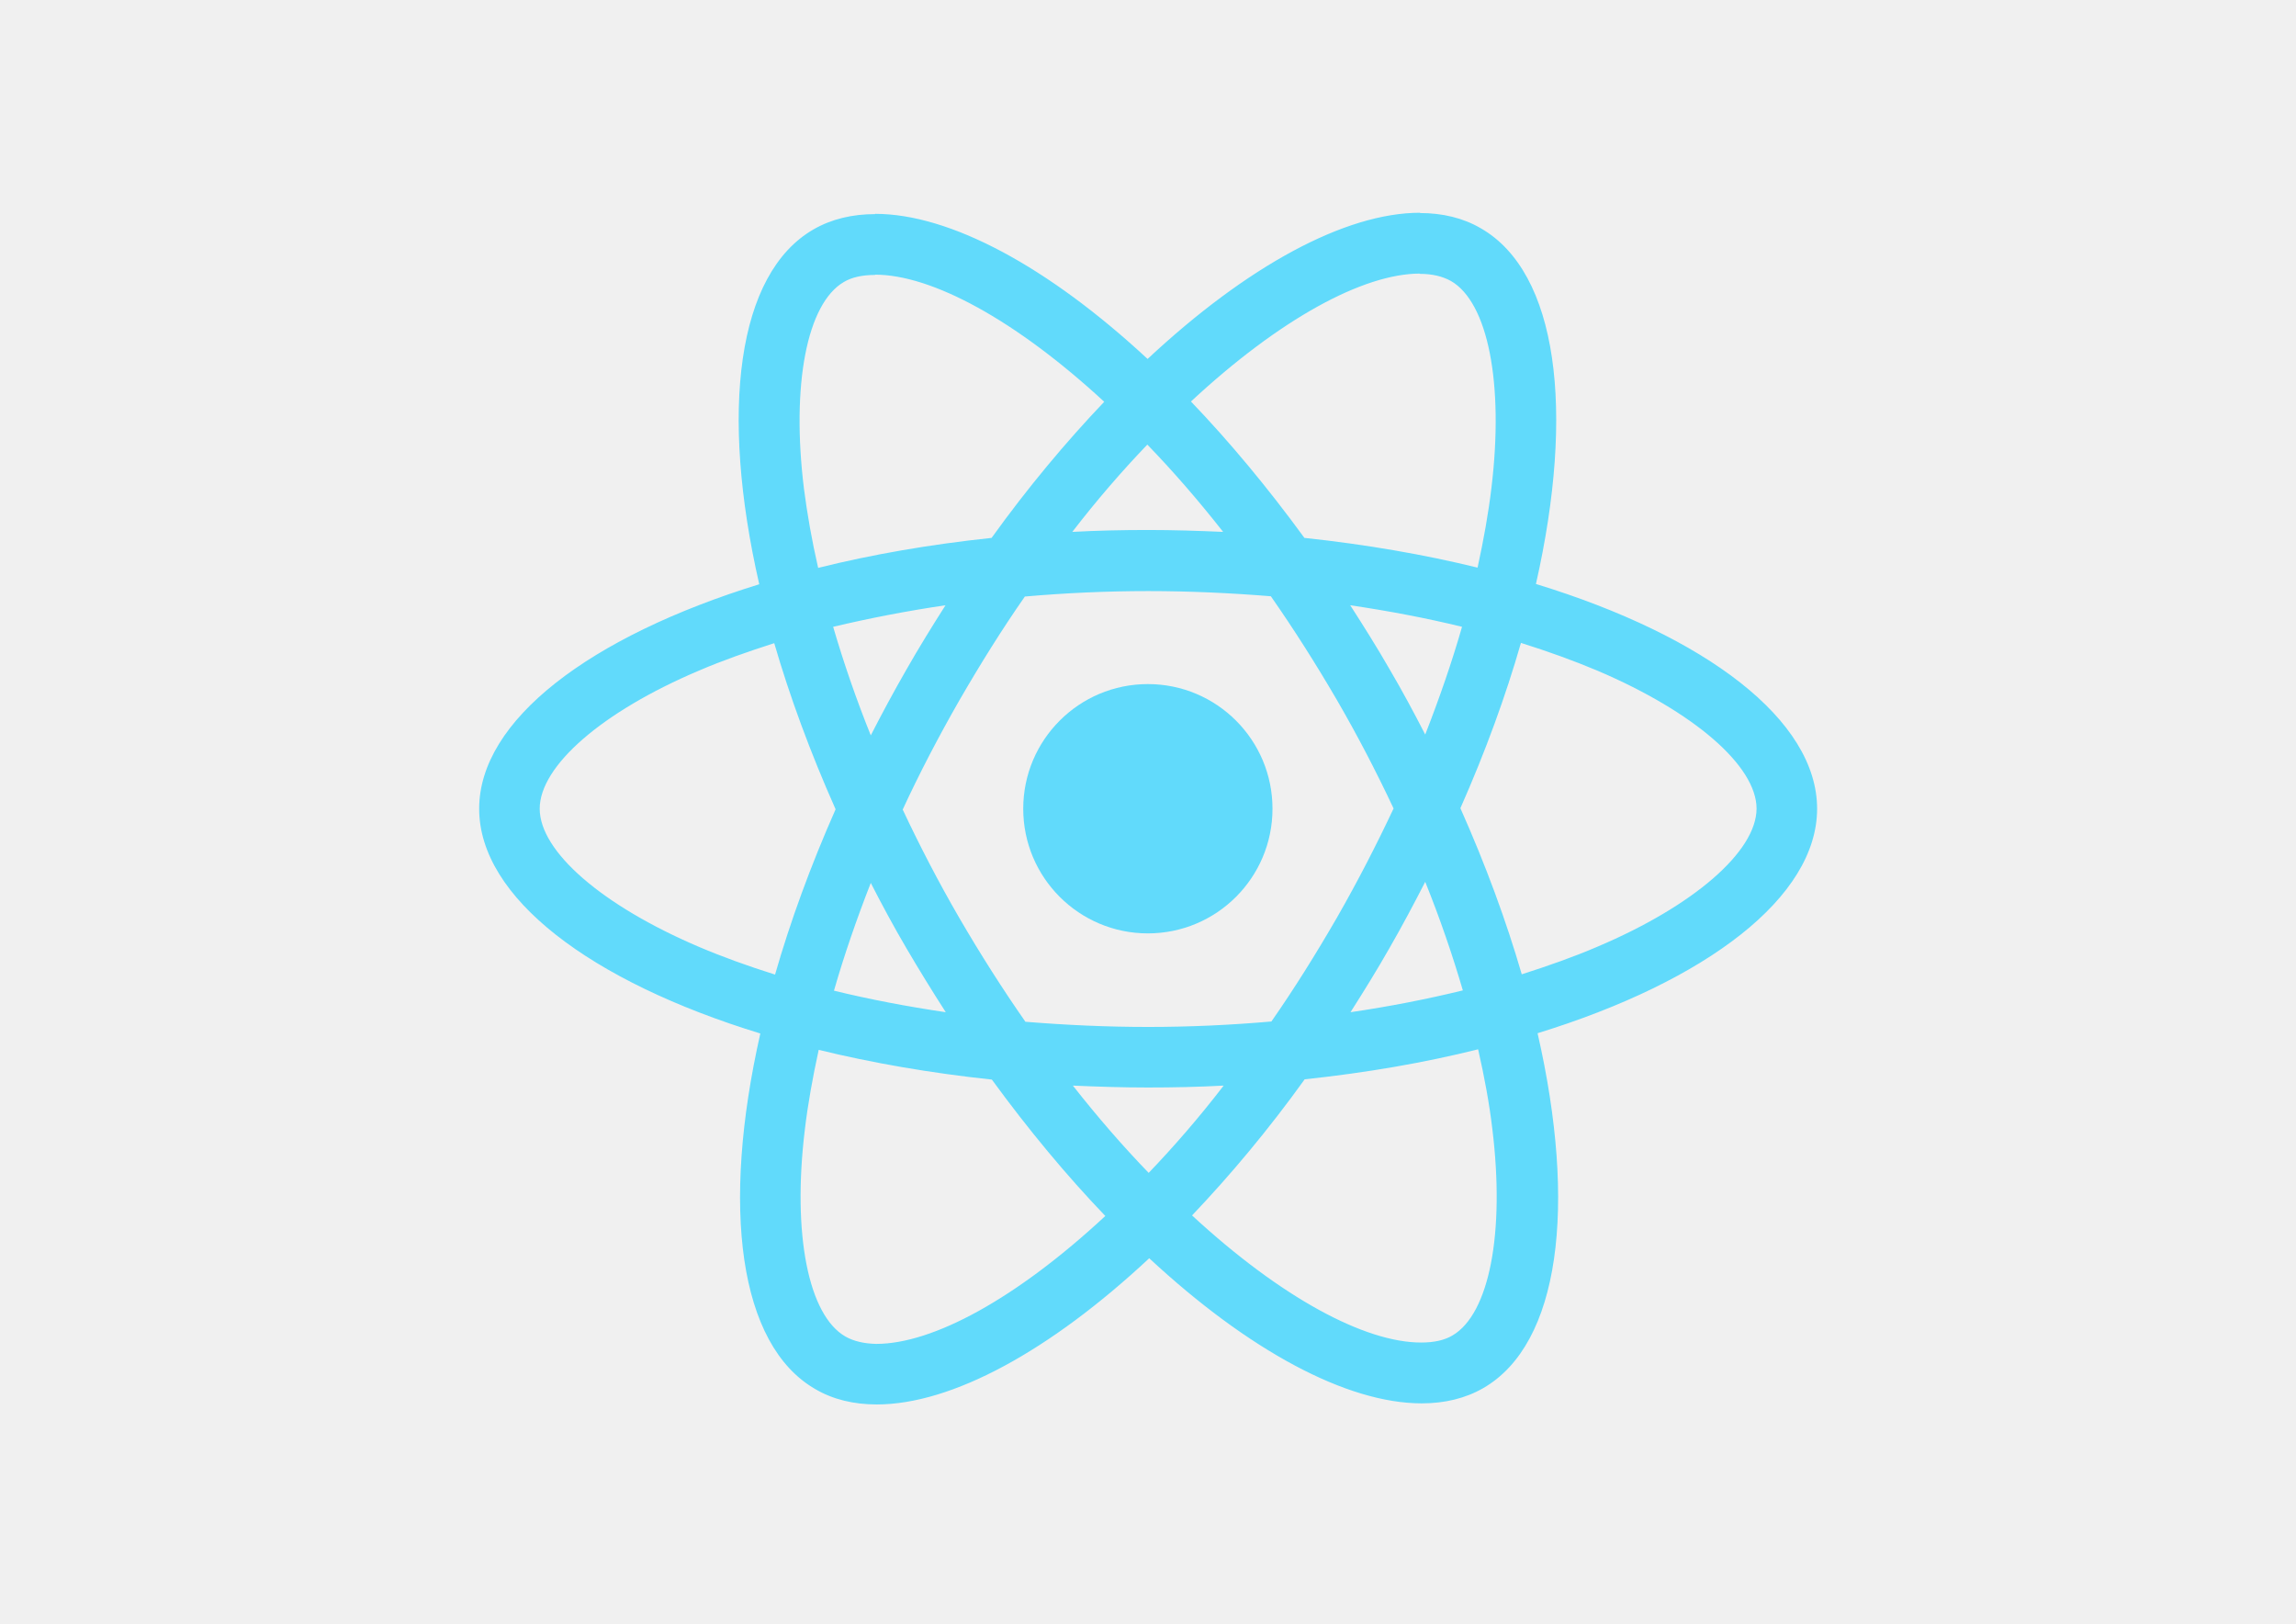
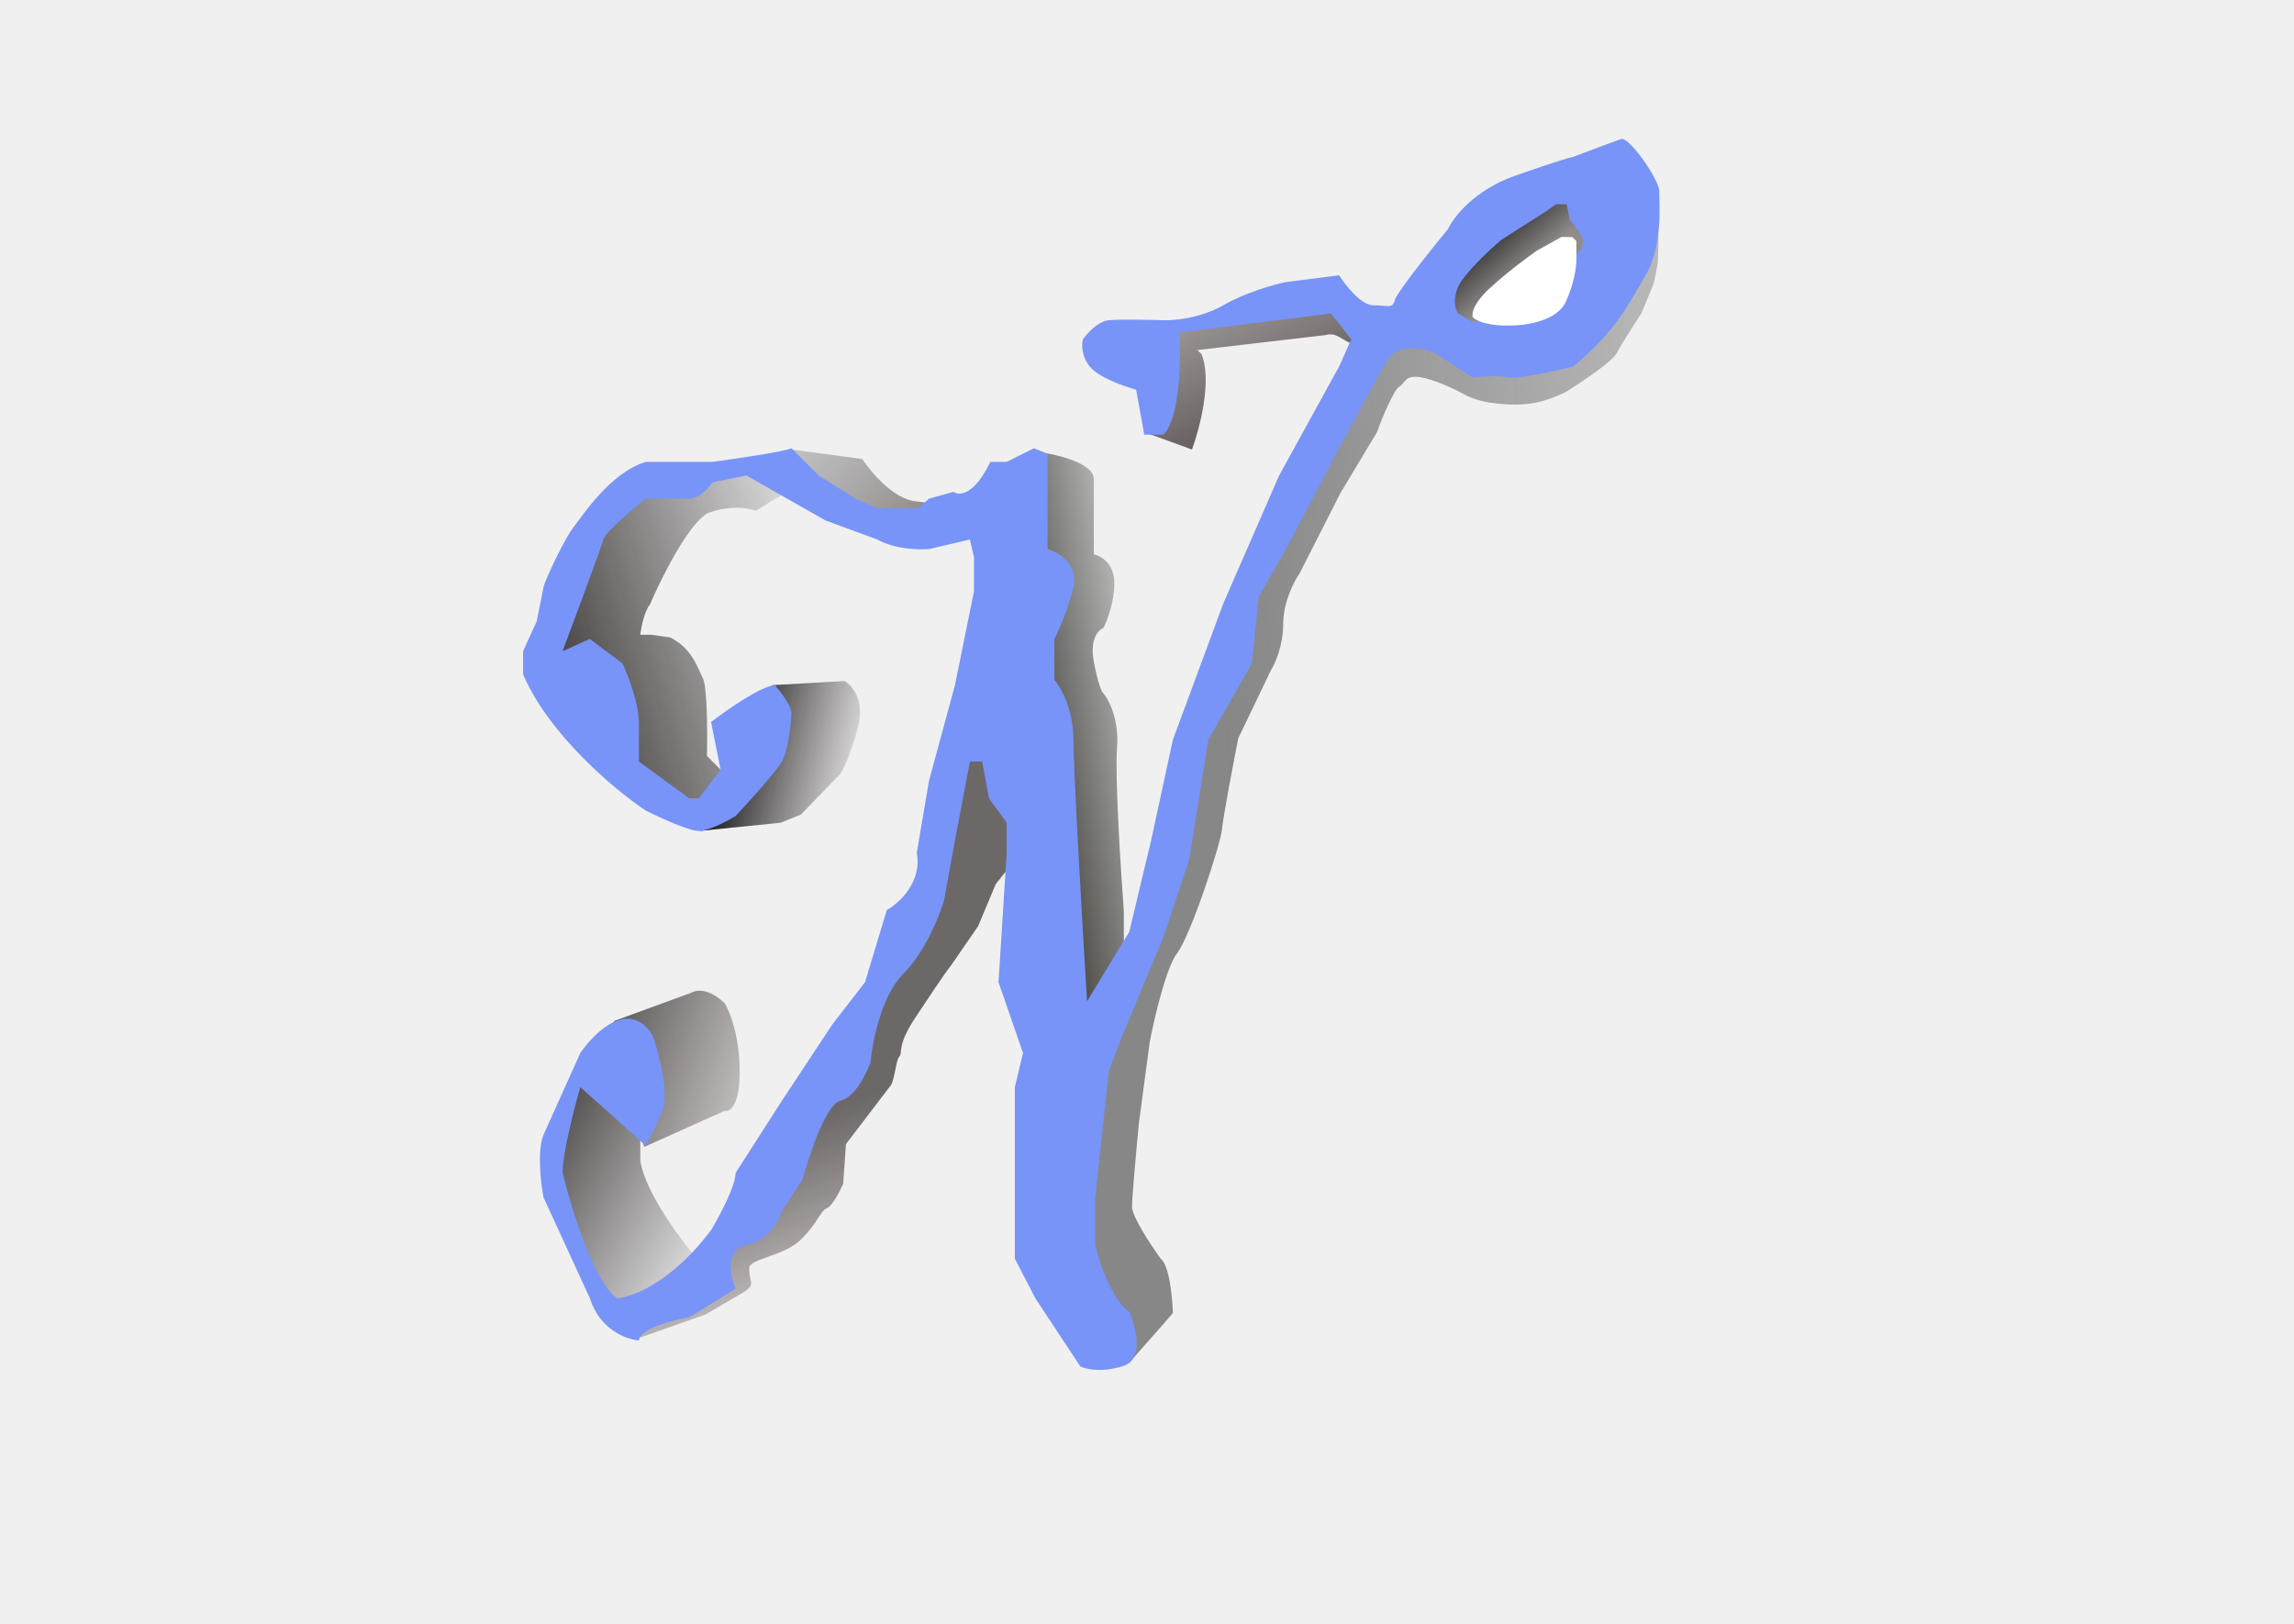
- <svg xmlns="http://www.w3.org/2000/svg" viewBox="0 0 841.9 595.3">
-   <g fill="#61DAFB">
-     <path d="M666.3 296.5c0-32.5-40.7-63.3-103.1-82.4 14.4-63.6 8-114.2-20.2-130.4-6.5-3.8-14.1-5.6-22.4-5.6v22.3c4.6 0 8.3.9 11.4 2.6 13.6 7.8 19.5 37.5 14.9 75.7-1.1 9.4-2.9 19.3-5.1 29.4-19.6-4.8-41-8.5-63.5-10.9-13.5-18.5-27.5-35.3-41.6-50 32.6-30.3 63.2-46.9 84-46.9V78c-27.5 0-63.5 19.6-99.9 53.6-36.4-33.8-72.4-53.2-99.9-53.2v22.3c20.7 0 51.4 16.5 84 46.6-14 14.7-28 31.4-41.3 49.9-22.6 2.4-44 6.1-63.6 11-2.3-10-4-19.7-5.2-29-4.7-38.2 1.1-67.9 14.6-75.8 3-1.8 6.9-2.6 11.5-2.6V78.5c-8.4 0-16 1.8-22.6 5.6-28.1 16.2-34.4 66.7-19.9 130.1-62.2 19.2-102.7 49.9-102.7 82.3 0 32.5 40.7 63.3 103.1 82.4-14.4 63.6-8 114.2 20.2 130.4 6.5 3.8 14.1 5.6 22.5 5.6 27.5 0 63.5-19.6 99.9-53.6 36.4 33.8 72.4 53.2 99.9 53.2 8.4 0 16-1.8 22.6-5.6 28.1-16.2 34.4-66.7 19.9-130.1 62-19.1 102.5-49.9 102.5-82.3zm-130.2-66.7c-3.7 12.9-8.3 26.2-13.5 39.5-4.1-8-8.4-16-13.1-24-4.6-8-9.5-15.8-14.4-23.4 14.2 2.1 27.9 4.7 41 7.9zm-45.8 106.5c-7.8 13.5-15.8 26.3-24.1 38.2-14.9 1.3-30 2-45.2 2-15.1 0-30.2-.7-45-1.9-8.3-11.9-16.4-24.6-24.2-38-7.6-13.1-14.5-26.4-20.8-39.8 6.2-13.4 13.2-26.8 20.7-39.9 7.8-13.5 15.8-26.3 24.1-38.2 14.9-1.3 30-2 45.2-2 15.1 0 30.2.7 45 1.9 8.3 11.9 16.4 24.6 24.2 38 7.6 13.1 14.5 26.4 20.8 39.8-6.3 13.4-13.2 26.8-20.7 39.9zm32.3-13c5.4 13.4 10 26.8 13.8 39.8-13.1 3.2-26.9 5.9-41.2 8 4.9-7.7 9.8-15.6 14.4-23.7 4.6-8 8.9-16.1 13-24.1zM421.2 430c-9.3-9.6-18.6-20.3-27.8-32 9 .4 18.2.7 27.5.7 9.4 0 18.7-.2 27.8-.7-9 11.7-18.3 22.4-27.5 32zm-74.4-58.9c-14.2-2.1-27.9-4.7-41-7.9 3.7-12.9 8.3-26.2 13.5-39.5 4.1 8 8.4 16 13.1 24 4.7 8 9.5 15.8 14.4 23.4zM420.7 163c9.3 9.6 18.6 20.3 27.8 32-9-.4-18.2-.7-27.5-.7-9.4 0-18.7.2-27.8.7 9-11.7 18.3-22.4 27.5-32zm-74 58.9c-4.9 7.7-9.8 15.6-14.4 23.7-4.6 8-8.9 16-13 24-5.4-13.4-10-26.8-13.8-39.8 13.1-3.1 26.9-5.8 41.2-7.9zm-90.5 125.2c-35.4-15.1-58.3-34.9-58.3-50.6 0-15.7 22.9-35.6 58.3-50.6 8.6-3.7 18-7 27.7-10.1 5.7 19.6 13.2 40 22.5 60.9-9.2 20.8-16.6 41.1-22.2 60.6-9.9-3.1-19.3-6.5-28-10.2zM310 490c-13.6-7.8-19.5-37.5-14.9-75.7 1.1-9.4 2.9-19.3 5.1-29.4 19.6 4.8 41 8.5 63.5 10.9 13.5 18.5 27.5 35.3 41.6 50-32.6 30.3-63.2 46.9-84 46.9-4.5-.1-8.3-1-11.3-2.7zm237.2-76.2c4.7 38.2-1.1 67.9-14.6 75.8-3 1.8-6.9 2.6-11.5 2.6-20.7 0-51.4-16.5-84-46.6 14-14.7 28-31.4 41.3-49.9 22.6-2.4 44-6.1 63.6-11 2.3 10.1 4.1 19.8 5.2 29.1zm38.5-66.7c-8.6 3.7-18 7-27.7 10.1-5.7-19.6-13.2-40-22.5-60.9 9.2-20.8 16.6-41.1 22.2-60.6 9.9 3.1 19.3 6.5 28.1 10.2 35.4 15.1 58.3 34.9 58.3 50.6-.1 15.7-23 35.6-58.4 50.6zM320.8 78.4z" />
-     <circle cx="420.9" cy="296.5" r="45.7" />
-     <path d="M520.5 78.1z" />
-   </g>
+ <svg xmlns="http://www.w3.org/2000/svg" width="842" height="596" viewBox="0 0 842 596" fill="none">
+   <path d="M206.026 430C205.626 426.4 209.86 408.5 212.026 400L213.026 396L219.526 400L235.026 417.5V426C236.626 437.6 250.36 455.833 257.026 463.5L251.026 471.5L229.526 480.5L227.526 478.5C206.026 458.5 206.526 434.5 206.026 430Z" fill="url(#paint0_linear)" />
+   <path d="M363 279L352.5 277H349L344 300.5L338 334L322.5 360L307 397L293 421L272 453.5L264 465.5L233.5 491.5L259 482.5L273.5 474C277.333 471.167 275 471 275 465.5C275 462 287.897 461.103 294 455C300.5 448.5 301 444.5 303.5 443.5C305.5 442.7 308.333 437.167 309.5 434.5L310.5 420L326.5 399C328.333 397.5 328.8 389.2 330 388C331.5 386.5 329 384 336 373.5C340.681 366.479 346.333 357.833 349 354.5L359 340L365.5 324.5L371.5 317V303.5L365.5 291.5L363 279Z" fill="url(#paint1_linear)" />
+   <path d="M437.5 165L421 159L425.5 131V118.5L435 119L445 116L466 109L482.5 110L492.5 115.5L498.5 124.5L497.5 126.5C494.5 126 492.372 123.791 490 123C488.5 122.5 487.167 122.833 486.5 123L439.5 128.5L441 130C445 139.6 440.333 157.333 437.5 165Z" fill="url(#paint2_linear)" />
+   <path d="M316.5 168.5L290.5 165L287 169.5L297 175.5L311 187L336 192.5L344 187C344.667 186.333 344 184.8 336 184C328 183.2 319.667 173.333 316.5 168.5Z" fill="url(#paint3_linear)" />
+   <path d="M253.5 364.5L225.5 374.749L224 377.249H227L237.5 383.249L241.5 404.249L235.5 418.5L236.5 421L266 407.749C267.833 408.249 271.5 406.049 271.5 393.249C271.5 380.449 267.833 371.249 266 368.249C259.2 361.849 254.667 363.833 253.5 364.5Z" fill="url(#paint4_linear)" />
+   <path d="M259.5 277.5L263.5 281.5L267 285L263 295L251.5 299L240 294L230 288.5L225 283.5L224 278.5L221.5 262L220.5 249L212.5 243L205 249L197 244L198 238L202 227L208.5 211.5L220.5 189.5L231.5 179.5L244.5 177.5L256.5 172H276C280.333 175 288.7 181.1 287.5 181.5C286.3 181.9 280.333 185.667 277.5 187.5C270.3 185.1 262.5 187.167 259.5 188.5C252.3 192.9 242.5 212.667 238.5 222C236.5 224.4 235.333 230.333 235 233H236H239L246 234C254 238 256 245 258 249C259.6 252.2 259.667 269.333 259.5 277.5Z" fill="url(#paint5_linear)" />
+   <path d="M310 250L283.5 251.5L280.5 255.5L288 264L279 282L257 305L286.5 302L294 299L308.5 284C309.667 282.167 312.6 276.1 315 266.5C317.4 256.9 312.667 251.5 310 250Z" fill="url(#paint6_linear)" />
+   <path d="M586.5 121.5C597.3 112.3 607.5 92.5 608.5 85C609 86.833 608.5 93.9 608.5 95.5C608.5 97.1 607.5 101.833 607 104L602.5 115C600.167 118.5 595.1 126.3 593.5 129.5C591.9 132.7 580.167 140.5 574.5 144C572.333 144.833 565.408 148.955 554.5 148.5C542.5 148 538.833 145.5 536 144C533.167 142.5 526.3 139.3 521.5 138.5C515.5 137.5 516 140.5 513.5 142C511.785 143.029 507.333 153 505.5 158.5L492 181L477 210.5C475 213.333 471 221 471 229C471 237 468 243.667 466.5 246L454.5 271C452.667 280.333 448.9 300.1 448.5 304.5C448 310 437 343.5 432 350C428 355.2 423.667 373.833 422 382.5L418 412.5C417.167 421.167 415.5 439.4 415.5 443C415.5 446.6 422.5 457.167 426 462C429.2 464.4 430.333 476.333 430.5 482C425.989 487.331 417.307 496.9 414.993 499.728C414.85 500.107 414.686 500.376 414.5 500.5C414.284 500.644 414.486 500.348 414.993 499.728C415.774 497.659 415.923 492.317 415.5 489.5C415.833 487.5 412.9 483.2 406.5 476C400.1 468.8 400.167 457.167 400 453L402 427.5L405.5 385L420 355.5L431.5 328L435.5 314L438.5 297.5L441 273L444 269L453.5 251.5L458 242.5L461 220.5L465.5 210.5L481 182.5L494 158.5L502 142C503.167 140.167 506.1 135.6 508.5 132C510.9 128.4 521 122.833 523.5 123.5L538.5 135.5L561.5 136.5C566.5 134.5 575.7 130.7 586.5 121.5Z" fill="url(#paint7_linear)" />
+   <path d="M401.5 176C401.5 170 388.167 166.833 381.5 166L376 166.5L377 170V187V203.5L384.5 216L381 230.5L379.5 248.5L389.5 266.5V286L394 358.5L396 373L398 372L403.5 362L412.5 348.5V341.5V334.5C411.333 318.833 409.2 284.9 410 274.5C410.8 264.1 407 256.833 405 254.5C404.5 254.167 403.1 251.4 401.5 243C399.9 234.6 403.167 231.167 405 230.5C406.333 228 409 221.2 409 214C409 206.8 404 204 401.5 203.5V176Z" fill="url(#paint8_linear)" />
+   <path d="M290.5 261.545C290.5 259.145 286.5 253.878 284.5 251.545C279.7 251.545 266.833 260.545 261 265.045L264.5 282.545L256.5 293.045H253L234.5 279.545V265.045C234.5 258.245 230.5 247.878 228.5 243.545L216.5 234.545L206.5 239.045C211.167 226.545 220.7 200.845 221.5 198.045C222.3 195.245 232.167 186.878 237 183.045H253C256.6 183.045 260.167 179.045 261.5 177.045L274 174.545L284.5 180.545L303 191.045L322 198.045C328.4 201.645 337.333 201.878 341 201.545L356 198.045L357.5 204.545V217.045L350.5 251.545L341 286.545L336.5 313.045C338.5 323.845 330 331.545 325.5 334.045L317.5 360.545L305.5 376.045L287 404.045L270 430.545C270 435.345 264 446.545 261 451.545C246.6 470.745 232 476.212 226.5 476.545C218.1 470.945 209.667 443.545 206.5 430.545C206.5 423.345 210.833 406.545 213 399.045L237 420.545C237.833 419.212 240.2 414.845 243 408.045C245.8 401.245 241.833 386.545 239.5 380.045C231.1 366.445 218.333 378.712 213 386.545L199.5 416.545C197.1 422.545 198.5 434.378 199.5 439.545L216.5 476.545C220.1 488.145 230 491.712 234.5 492.045C234.9 487.645 247 484.545 253 483.545L270 473.045C268 468.378 266 458.645 274 457.045C282 455.445 286 448.045 287 444.545L294.5 433.045C297 423.878 303.3 405.245 308.5 404.045C313.7 402.845 318 394.212 319.5 390.045C320.167 382.545 323.5 365.545 331.5 357.545C339.5 349.545 344.833 336.212 346.5 330.545L350.5 308.545L356 279.545H360.5L363 293.045L369.5 302.045V313.045L366.5 360.545L375.5 386.545L372.5 399.045V462.045L380 476.545L396.5 501.545C398.333 502.545 404 503.945 412 501.545C420 499.145 417 487.212 414.5 481.545C408.1 477.145 403.5 463.378 402 457.045V439.545L407 393.045L412 380.045L427 344.045L436.5 315.545L443.5 271.545L459.5 243.545L462 219.045L472 201.545L491.5 164.545C495.667 156.712 505 139.345 509 132.545C513 125.745 522.333 127.712 526.5 129.545L540.5 138.545C543.667 138.212 550.7 137.745 553.5 138.545C556.3 139.345 570.667 136.212 577.5 134.545C593.5 121.045 597.5 112.045 604 101.045C610.5 90.045 609 74.045 609 70.045C609 66.045 598 50.045 595 51.045C592.6 51.845 582.333 55.712 577.5 57.545C576.5 57.712 570.8 59.345 556 64.545C541.2 69.745 533.5 79.712 531.5 84.045C525.333 91.545 512.8 107.245 512 110.045C511 113.545 509.5 112.045 504 112.045C499.6 112.045 493.833 104.712 491.5 101.045L472 103.545C467.833 104.378 457.4 107.245 449 112.045C440.6 116.845 430.833 117.712 427 117.545C422 117.378 411 117.145 407 117.545C403 117.945 399 122.378 397.5 124.545C397 126.212 396.8 130.545 400 134.545C403.2 138.545 412.667 141.878 417 143.045L420 159.545H427C433 153.945 433.5 132.212 433 122.045L488.5 115.045L496 124.545L491.5 134.545L469.5 174.545L449 221.545L430.5 271.545L422.5 308.545L414.5 342.045L399 367.545C397.333 340.212 394 282.745 394 271.545C394 260.345 389.333 252.212 387 249.545V234.545C388.5 231.712 392 223.945 394 215.545C396 207.145 388.5 202.712 384.5 201.545V166.545L379.5 164.545L369.5 169.545H363.5C357.5 181.945 352 182.045 350 180.545L341 183.045L337 186.545H331.5H322L314 183.045L300.5 174.545L290.5 164.545C288.1 165.745 270.167 168.378 261.5 169.545H237C224 173.545 214 189.045 210.5 193.545C207 198.045 200 213.045 199.5 215.545L197 228.045L192 239.045V247.545C201.6 269.945 226 290.212 237 297.545C242 300.045 252.9 305.045 256.5 305.045C260.1 305.045 267 301.378 270 299.545C274.833 294.378 285 283.145 287 279.545C289.5 275.045 290.5 264.545 290.5 261.545Z" fill="#7894F8" />
+   <path d="M535.104 115L540.104 118H543.104L544.104 113.5L558.104 99L573.604 89H577.104L578.604 93L580.604 91.5L581.104 88L579.604 85L576.104 80.5L575.104 75H571.104L567.604 77.5L551.104 88C546.604 91.833 537.104 100.7 535.104 105.5C533.104 110.3 534.271 113.833 535.104 115Z" fill="url(#paint9_linear)" />
+   <path d="M546.605 106C540.605 111.6 540.105 115.333 540.605 116.5C543.805 119.3 551.271 119.667 554.604 119.5C559.938 119.5 571.404 117.8 574.604 111C577.804 104.2 578.604 97.833 578.604 95.5V92V88.5L577.104 87H573.104L564.104 92C560.771 94.333 552.605 100.4 546.605 106Z" fill="white" />
+   <defs>
+     <linearGradient id="paint0_linear" x1="190" y1="426" x2="265.5" y2="467" gradientUnits="userSpaceOnUse">
+       <stop stop-color="#4B4747" />
+       <stop offset="1" stop-color="#4B4747" stop-opacity="0" />
+     </linearGradient>
+     <linearGradient id="paint1_linear" x1="285.5" y1="415.5" x2="318" y2="495.5" gradientUnits="userSpaceOnUse">
+       <stop stop-color="#6C6868" />
+       <stop offset="1" stop-color="#5F4D4D" stop-opacity="0" />
+     </linearGradient>
+     <linearGradient id="paint2_linear" x1="481.5" y1="143.5" x2="451.5" y2="82.5" gradientUnits="userSpaceOnUse">
+       <stop stop-color="#665F5F" />
+       <stop offset="1" stop-color="#776F6F" stop-opacity="0.49" />
+     </linearGradient>
+     <linearGradient id="paint3_linear" x1="350.5" y1="211" x2="294" y2="158" gradientUnits="userSpaceOnUse">
+       <stop offset="0.017" stop-color="#7B7171" />
+       <stop offset="1" stop-color="#8B8B8B" stop-opacity="0.44" />
+     </linearGradient>
+     <linearGradient id="paint4_linear" x1="206" y1="392" x2="300" y2="424.5" gradientUnits="userSpaceOnUse">
+       <stop stop-color="#444343" />
+       <stop offset="1" stop-color="#6C5D5D" stop-opacity="0" />
+     </linearGradient>
+     <linearGradient id="paint5_linear" x1="197" y1="243.5" x2="296.5" y2="212" gradientUnits="userSpaceOnUse">
+       <stop offset="0.01" stop-color="#3E3A3A" />
+       <stop offset="1" stop-color="#464141" stop-opacity="0.15" />
+     </linearGradient>
+     <linearGradient id="paint6_linear" x1="267.5" y1="273" x2="319.5" y2="286" gradientUnits="userSpaceOnUse">
+       <stop stop-color="#1E1E1E" />
+       <stop offset="1" stop-color="#3F3535" stop-opacity="0" />
+     </linearGradient>
+     <linearGradient id="paint7_linear" x1="443" y1="188" x2="741.5" y2="163.5" gradientUnits="userSpaceOnUse">
+       <stop stop-color="#787878" stop-opacity="0.88" />
+       <stop offset="1" stop-color="#605F5F" stop-opacity="0.07" />
+     </linearGradient>
+     <linearGradient id="paint8_linear" x1="374.5" y1="258" x2="415.5" y2="251" gradientUnits="userSpaceOnUse">
+       <stop stop-color="#43423E" />
+       <stop offset="1" stop-color="#B1B1B0" />
+     </linearGradient>
+     <linearGradient id="paint9_linear" x1="545.104" y1="90.5" x2="556.104" y2="103" gradientUnits="userSpaceOnUse">
+       <stop stop-color="#3F3D3D" />
+       <stop offset="1" stop-color="#918C8C" />
+     </linearGradient>
+   </defs>
</svg>
